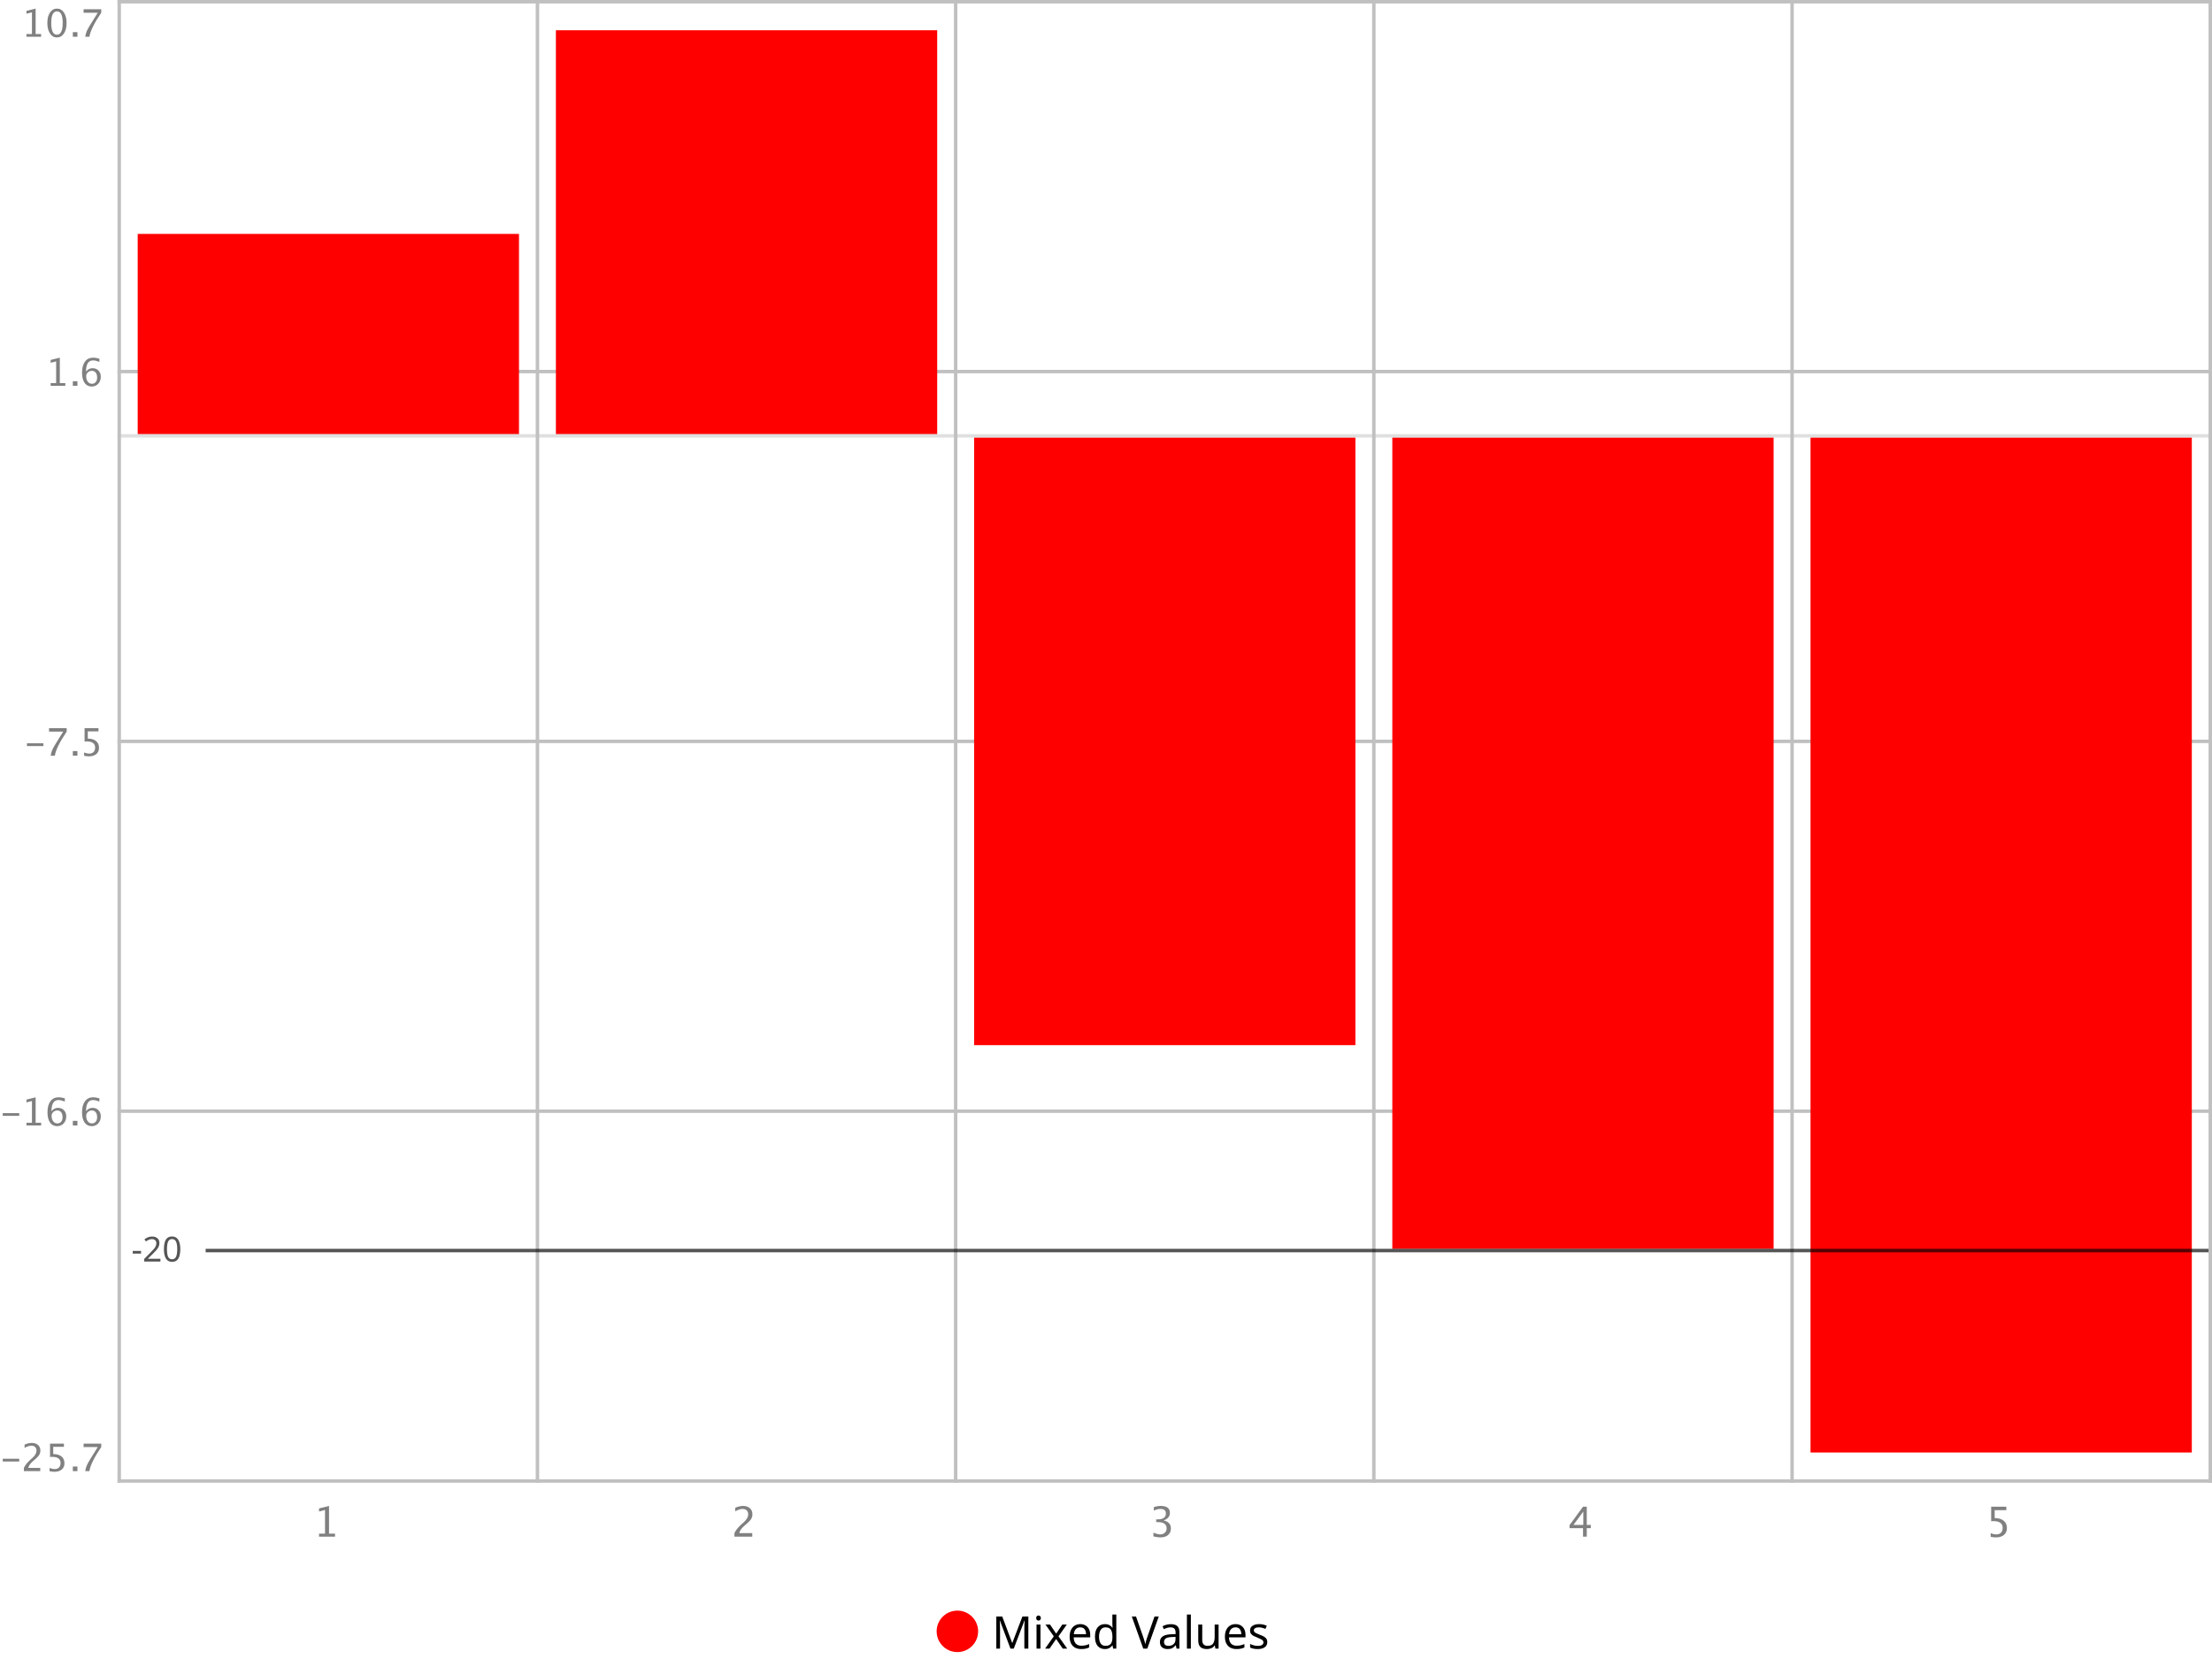
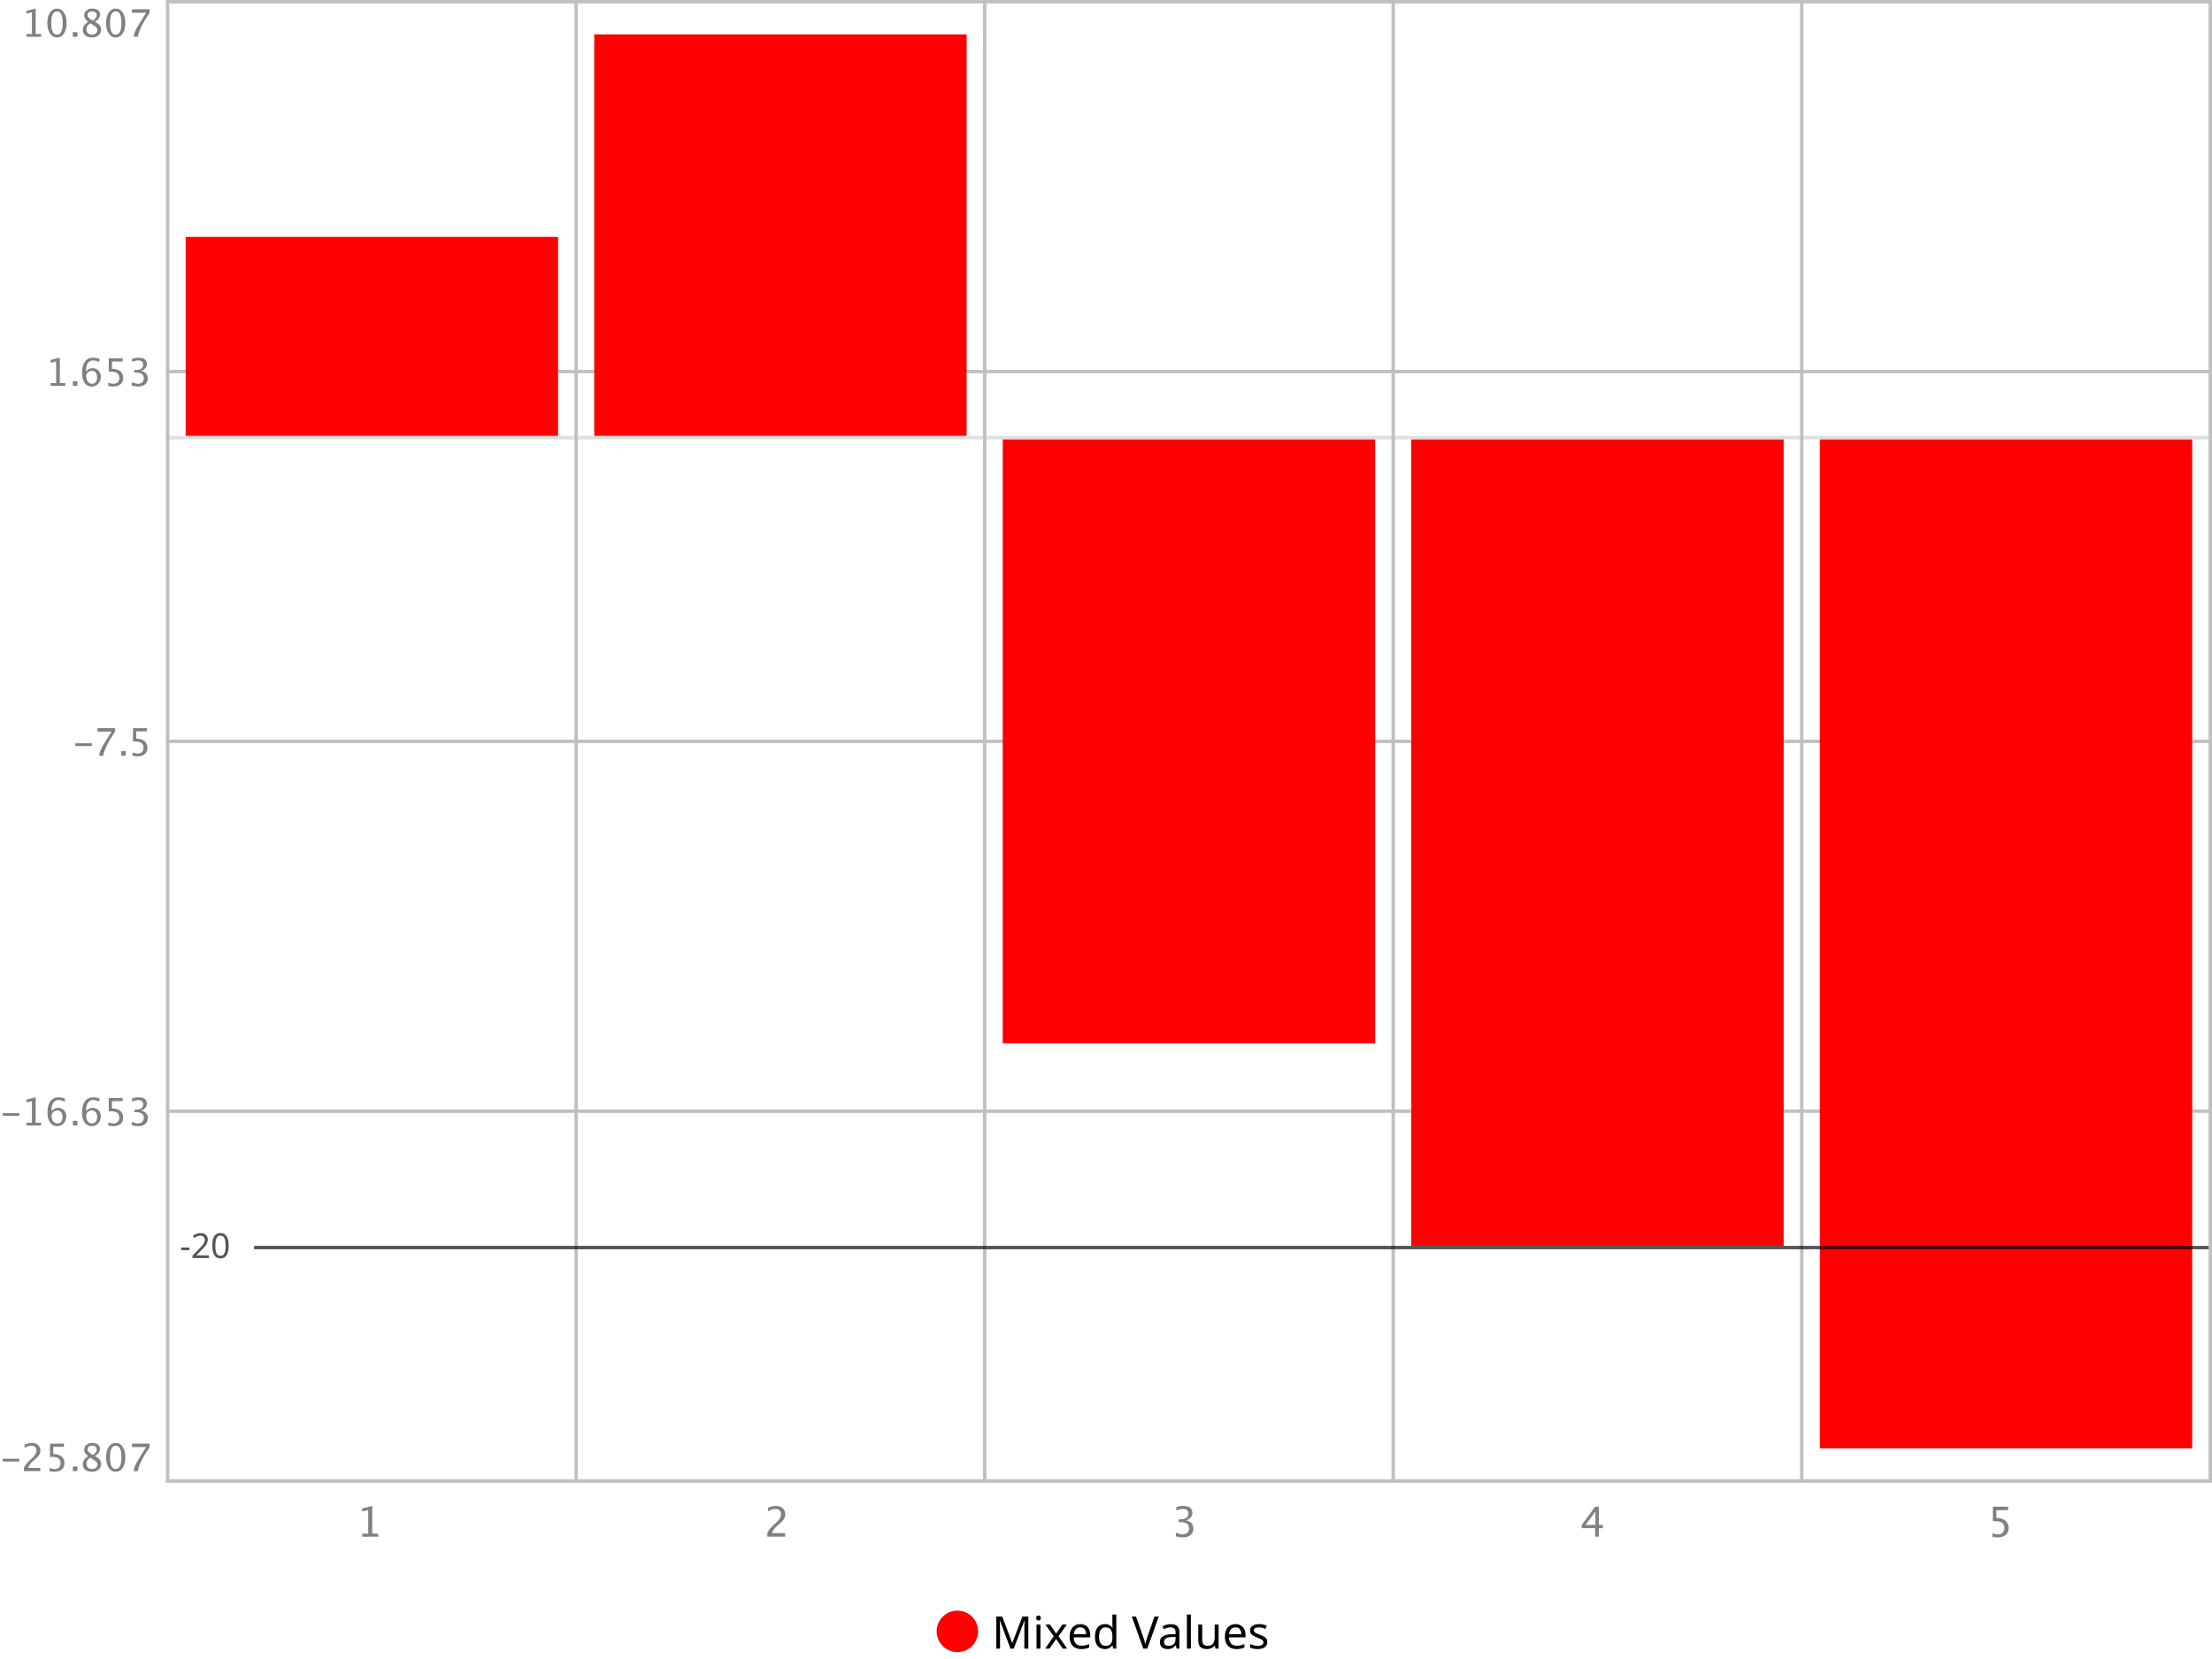
<svg xmlns="http://www.w3.org/2000/svg" color-interpolation="auto" color-rendering="auto" fill="black" fill-opacity="1" font-family="'Dialog'" font-size="12px" font-style="normal" font-weight="normal" height="480" image-rendering="auto" shape-rendering="auto" stroke="black" stroke-dasharray="none" stroke-dashoffset="0" stroke-linecap="square" stroke-linejoin="miter" stroke-miterlimit="10" stroke-opacity="1" stroke-width="1" text-rendering="auto" width="640">
  <defs id="genericDefs" />
  <g>
    <defs id="defs1">
      <clipPath clipPathUnits="userSpaceOnUse" id="clipPath1">
-         <path d="M0 0 L121 0 L121 15 L0 15 L0 0 Z" />
+         <path d="M0 0 L118 0 L118 15 L0 15 L0 0 Z" />
      </clipPath>
      <clipPath clipPathUnits="userSpaceOnUse" id="clipPath2">
-         <path d="M0 0 L30 0 L30 13 L0 13 L0 0 Z" />
+         <path d="M0 0 L44 0 L44 13 L0 13 L0 0 Z" />
      </clipPath>
      <clipPath clipPathUnits="userSpaceOnUse" id="clipPath3">
-         <path d="M35 1 L639 1 L639 428 L35 428 L35 1 Z" />
+         <path d="M49 1 L639 1 L639 428 L49 428 L49 1 Z" />
      </clipPath>
      <clipPath clipPathUnits="userSpaceOnUse" id="clipPath4">
-         <path d="M-3 -354 L601 -354 L601 73 L-3 73 L-3 -354 Z" />
+         <path d="M-3 -353 L587 -353 L587 74 L-3 74 L-3 -353 Z" />
      </clipPath>
      <clipPath clipPathUnits="userSpaceOnUse" id="clipPath5">
        <path d="M0 0 L99 0 L99 16 L0 16 L0 0 Z" />
      </clipPath>
      <clipPath clipPathUnits="userSpaceOnUse" id="clipPath6">
        <path d="M0 0 L0 16 L99 16 L99 0 Z" />
      </clipPath>
    </defs>
    <g color-interpolation="linearRGB" color-rendering="optimizeQuality" fill="silver" image-rendering="optimizeQuality" stroke="silver" stroke-linecap="butt" stroke-linejoin="bevel">
-       <line fill="none" x1="34" x2="640" y1="0.5" y2="0.5" />
-       <line fill="none" x1="34" x2="640" y1="107.5" y2="107.5" />
-       <line fill="none" x1="34" x2="640" y1="214.5" y2="214.5" />
-       <line fill="none" x1="34" x2="640" y1="321.5" y2="321.5" />
-       <line fill="none" x1="34" x2="640" y1="428.5" y2="428.5" />
-       <line fill="none" x1="34.5" x2="34.5" y1="0" y2="429" />
-       <line fill="none" x1="155.5" x2="155.5" y1="0" y2="429" />
-       <line fill="none" x1="276.5" x2="276.5" y1="0" y2="429" />
-       <line fill="none" x1="397.5" x2="397.5" y1="0" y2="429" />
-       <line fill="none" x1="518.5" x2="518.5" y1="0" y2="429" />
+       <line fill="none" x1="48" x2="640" y1="0.5" y2="0.5" />
+       <line fill="none" x1="48" x2="640" y1="107.5" y2="107.5" />
+       <line fill="none" x1="48" x2="640" y1="214.5" y2="214.5" />
+       <line fill="none" x1="48" x2="640" y1="321.5" y2="321.5" />
+       <line fill="none" x1="48" x2="640" y1="428.5" y2="428.5" />
+       <line fill="none" x1="48.5" x2="48.5" y1="0" y2="429" />
+       <line fill="none" x1="166.7" x2="166.7" y1="0" y2="429" />
+       <line fill="none" x1="284.9" x2="284.9" y1="0" y2="429" />
+       <line fill="none" x1="403.1" x2="403.1" y1="0" y2="429" />
+       <line fill="none" x1="521.3" x2="521.3" y1="0" y2="429" />
      <line fill="none" x1="639.5" x2="639.5" y1="0" y2="429" />
    </g>
-     <g color-interpolation="linearRGB" color-rendering="optimizeQuality" fill="gray" font-family="'Lucida Grande'" image-rendering="optimizeQuality" stroke="gray" stroke-linecap="butt" stroke-linejoin="bevel" transform="translate(34,433)">
-       <path clip-path="url(#clipPath1)" d="M58.305 11.602 L58.305 10.734 L60.039 10.734 L60.039 3.891 L58.305 4.324 L58.305 3.434 L61.199 2.713 L61.199 10.734 L62.934 10.734 L62.934 11.602 Z" stroke="none" />
+     <g color-interpolation="linearRGB" color-rendering="optimizeQuality" fill="gray" font-family="'Lucida Grande'" image-rendering="optimizeQuality" stroke="gray" stroke-linecap="butt" stroke-linejoin="bevel" transform="translate(48,433)">
+       <path clip-path="url(#clipPath1)" d="M56.805 11.602 L56.805 10.734 L58.539 10.734 L58.539 3.891 L56.805 4.324 L56.805 3.434 L59.699 2.713 L59.699 10.734 L61.434 10.734 L61.434 11.602 Z" stroke="none" />
    </g>
-     <g color-interpolation="linearRGB" color-rendering="optimizeQuality" fill="gray" font-family="'Lucida Grande'" image-rendering="optimizeQuality" stroke="gray" stroke-linecap="butt" stroke-linejoin="bevel" transform="translate(155,433)">
-       <path clip-path="url(#clipPath1)" d="M57.496 11.602 L57.496 10.588 Q58 9.41 59.535 8.021 L60.197 7.43 Q61.475 6.275 61.475 5.139 Q61.475 4.412 61.038 3.996 Q60.602 3.58 59.84 3.58 Q58.938 3.58 57.713 4.277 L57.713 3.258 Q58.867 2.713 60.004 2.713 Q61.223 2.713 61.961 3.369 Q62.699 4.025 62.699 5.109 Q62.699 5.889 62.327 6.492 Q61.955 7.096 60.941 7.957 L60.496 8.338 Q59.107 9.516 58.891 10.588 L62.658 10.588 L62.658 11.602 Z" stroke="none" />
+     <g color-interpolation="linearRGB" color-rendering="optimizeQuality" fill="gray" font-family="'Lucida Grande'" image-rendering="optimizeQuality" stroke="gray" stroke-linecap="butt" stroke-linejoin="bevel" transform="translate(166,433)">
+       <path clip-path="url(#clipPath1)" d="M55.996 11.602 L55.996 10.588 Q56.5 9.41 58.035 8.021 L58.697 7.43 Q59.975 6.275 59.975 5.139 Q59.975 4.412 59.538 3.996 Q59.102 3.58 58.34 3.58 Q57.438 3.58 56.213 4.277 L56.213 3.258 Q57.367 2.713 58.504 2.713 Q59.723 2.713 60.461 3.369 Q61.199 4.025 61.199 5.109 Q61.199 5.889 60.827 6.492 Q60.455 7.096 59.441 7.957 L58.996 8.338 Q57.607 9.516 57.391 10.588 L61.158 10.588 L61.158 11.602 Z" stroke="none" />
    </g>
-     <g color-interpolation="linearRGB" color-rendering="optimizeQuality" fill="gray" font-family="'Lucida Grande'" image-rendering="optimizeQuality" stroke="gray" stroke-linecap="butt" stroke-linejoin="bevel" transform="translate(276,433)">
-       <path clip-path="url(#clipPath1)" d="M57.719 11.537 L57.719 10.459 Q58.961 10.951 59.676 10.951 Q60.502 10.951 61.02 10.468 Q61.539 9.984 61.539 9.217 Q61.539 7.389 58.978 7.389 L58.522 7.389 L58.522 6.609 L58.926 6.604 Q61.328 6.604 61.328 4.91 Q61.328 3.58 59.746 3.58 Q58.879 3.58 57.836 4.066 L57.836 3.059 Q58.861 2.713 59.828 2.713 Q62.488 2.713 62.488 4.723 Q62.488 6.252 60.678 6.902 Q62.775 7.389 62.775 9.199 Q62.775 10.424 61.967 11.121 Q61.158 11.818 59.746 11.818 Q58.943 11.818 57.719 11.537 Z" stroke="none" />
+     <g color-interpolation="linearRGB" color-rendering="optimizeQuality" fill="gray" font-family="'Lucida Grande'" image-rendering="optimizeQuality" stroke="gray" stroke-linecap="butt" stroke-linejoin="bevel" transform="translate(284,433)">
+       <path clip-path="url(#clipPath1)" d="M56.219 11.537 L56.219 10.459 Q57.461 10.951 58.176 10.951 Q59.002 10.951 59.52 10.468 Q60.039 9.984 60.039 9.217 Q60.039 7.389 57.478 7.389 L57.022 7.389 L57.022 6.609 L57.426 6.604 Q59.828 6.604 59.828 4.91 Q59.828 3.58 58.246 3.58 Q57.379 3.58 56.336 4.066 L56.336 3.059 Q57.361 2.713 58.328 2.713 Q60.988 2.713 60.988 4.723 Q60.988 6.252 59.178 6.902 Q61.275 7.389 61.275 9.199 Q61.275 10.424 60.467 11.121 Q59.658 11.818 58.246 11.818 Q57.443 11.818 56.219 11.537 Z" stroke="none" />
    </g>
-     <g color-interpolation="linearRGB" color-rendering="optimizeQuality" fill="gray" font-family="'Lucida Grande'" image-rendering="optimizeQuality" stroke="gray" stroke-linecap="butt" stroke-linejoin="bevel" transform="translate(397,433)">
-       <path clip-path="url(#clipPath1)" d="M61.018 11.602 L61.018 9.146 L57.115 9.146 L57.115 8.273 L61.018 2.93 L62.102 2.93 L62.102 8.203 L63.262 8.203 L63.262 9.146 L62.102 9.146 L62.102 11.602 ZM58.246 8.203 L61.094 8.203 L61.094 4.348 Z" stroke="none" />
+     <g color-interpolation="linearRGB" color-rendering="optimizeQuality" fill="gray" font-family="'Lucida Grande'" image-rendering="optimizeQuality" stroke="gray" stroke-linecap="butt" stroke-linejoin="bevel" transform="translate(402,433)">
+       <path clip-path="url(#clipPath1)" d="M59.518 11.602 L59.518 9.146 L55.615 9.146 L55.615 8.273 L59.518 2.93 L60.602 2.93 L60.602 8.203 L61.762 8.203 L61.762 9.146 L60.602 9.146 L60.602 11.602 ZM56.746 8.203 L59.594 8.203 L59.594 4.348 Z" stroke="none" />
    </g>
-     <g color-interpolation="linearRGB" color-rendering="optimizeQuality" fill="gray" font-family="'Lucida Grande'" image-rendering="optimizeQuality" stroke="gray" stroke-linecap="butt" stroke-linejoin="bevel" transform="translate(518,433)">
-       <path clip-path="url(#clipPath1)" d="M57.959 11.637 L57.959 10.605 Q58.82 10.951 59.6 10.951 Q60.455 10.951 60.944 10.447 Q61.434 9.943 61.434 9.059 Q61.434 7.107 58.744 7.107 Q58.44 7.107 58.105 7.148 L58.105 2.93 L62.494 2.93 L62.494 3.938 L59.119 3.938 L59.119 6.223 Q60.789 6.223 61.727 6.99 Q62.664 7.758 62.664 9.117 Q62.664 10.383 61.812 11.101 Q60.959 11.818 59.447 11.818 Q58.791 11.818 57.959 11.637 Z" stroke="none" />
+     <g color-interpolation="linearRGB" color-rendering="optimizeQuality" fill="gray" font-family="'Lucida Grande'" image-rendering="optimizeQuality" stroke="gray" stroke-linecap="butt" stroke-linejoin="bevel" transform="translate(520,433)">
+       <path clip-path="url(#clipPath1)" d="M56.459 11.637 L56.459 10.605 Q57.32 10.951 58.1 10.951 Q58.955 10.951 59.444 10.447 Q59.934 9.943 59.934 9.059 Q59.934 7.107 57.244 7.107 Q56.94 7.107 56.605 7.148 L56.605 2.93 L60.994 2.93 L60.994 3.938 L57.619 3.938 L57.619 6.223 Q59.289 6.223 60.227 6.99 Q61.164 7.758 61.164 9.117 Q61.164 10.383 60.312 11.101 Q59.459 11.818 57.947 11.818 Q57.291 11.818 56.459 11.637 Z" stroke="none" />
    </g>
    <g color-interpolation="linearRGB" color-rendering="optimizeQuality" fill="gray" font-family="'Lucida Grande'" font-size="11px" image-rendering="optimizeQuality" stroke="gray" stroke-linecap="butt" stroke-linejoin="bevel" transform="translate(0,415)">
-       <path clip-path="url(#clipPath2)" d="M0.795 7.853 L0.795 7.058 L5.564 7.058 L5.564 7.853 ZM6.913 10.635 L6.913 9.706 Q7.375 8.626 8.782 7.353 L9.389 6.811 Q10.56 5.752 10.56 4.71 Q10.56 4.044 10.16 3.663 Q9.76 3.282 9.062 3.282 Q8.234 3.282 7.112 3.921 L7.112 2.986 Q8.17 2.487 9.212 2.487 Q10.329 2.487 11.006 3.088 Q11.683 3.69 11.683 4.684 Q11.683 5.398 11.342 5.951 Q11.001 6.504 10.071 7.294 L9.663 7.643 Q8.39 8.723 8.191 9.706 L11.645 9.706 L11.645 10.635 ZM14.337 10.667 L14.337 9.722 Q15.127 10.039 15.841 10.039 Q16.625 10.039 17.074 9.577 Q17.523 9.115 17.523 8.304 Q17.523 6.515 15.057 6.515 Q14.778 6.515 14.472 6.553 L14.472 2.686 L18.495 2.686 L18.495 3.609 L15.401 3.609 L15.401 5.704 Q16.932 5.704 17.791 6.408 Q18.65 7.111 18.65 8.357 Q18.65 9.518 17.869 10.175 Q17.087 10.834 15.702 10.834 Q15.1 10.834 14.337 10.667 ZM21.074 10.635 L21.074 9.308 L22.401 9.308 L22.401 10.635 ZM24.654 10.635 Q24.81 9.706 25.097 9.029 Q25.385 8.352 26.115 7.17 L28.285 3.679 L24.192 3.679 L24.192 2.686 L29.295 2.686 L29.295 3.679 Q26.239 8.185 25.873 10.635 Z" stroke="none" />
+       <path clip-path="url(#clipPath2)" d="M0.795 7.853 L0.795 7.058 L5.564 7.058 L5.564 7.853 ZM6.913 10.635 L6.913 9.706 Q7.375 8.626 8.782 7.353 L9.389 6.811 Q10.56 5.752 10.56 4.71 Q10.56 4.044 10.16 3.663 Q9.76 3.282 9.062 3.282 Q8.234 3.282 7.112 3.921 L7.112 2.986 Q8.17 2.487 9.212 2.487 Q10.329 2.487 11.006 3.088 Q11.683 3.69 11.683 4.684 Q11.683 5.398 11.342 5.951 Q11.001 6.504 10.071 7.294 L9.663 7.643 Q8.39 8.723 8.191 9.706 L11.645 9.706 L11.645 10.635 ZM14.337 10.667 L14.337 9.722 Q15.127 10.039 15.841 10.039 Q16.625 10.039 17.074 9.577 Q17.523 9.115 17.523 8.304 Q17.523 6.515 15.057 6.515 Q14.778 6.515 14.472 6.553 L14.472 2.686 L18.495 2.686 L18.495 3.609 L15.401 3.609 L15.401 5.704 Q16.932 5.704 17.791 6.408 Q18.65 7.111 18.65 8.357 Q18.65 9.518 17.869 10.175 Q17.087 10.834 15.702 10.834 Q15.1 10.834 14.337 10.667 ZM21.074 10.635 L21.074 9.308 L22.401 9.308 L22.401 10.635 ZM25.53 6.306 Q24.364 5.495 24.364 4.512 Q24.364 3.609 25.025 3.045 Q25.686 2.481 26.749 2.481 Q27.732 2.481 28.342 2.959 Q28.951 3.438 28.951 4.2 Q28.951 5.355 27.469 6.306 Q29.268 7.186 29.268 8.578 Q29.268 9.577 28.513 10.205 Q27.759 10.834 26.566 10.834 Q25.395 10.834 24.673 10.24 Q23.951 9.646 23.951 8.68 Q23.951 7.251 25.53 6.306 ZM26.878 5.973 Q27.99 5.242 27.99 4.345 Q27.99 3.867 27.619 3.575 Q27.248 3.282 26.642 3.282 Q26.056 3.282 25.691 3.569 Q25.326 3.856 25.326 4.313 Q25.326 4.759 25.656 5.111 Q25.986 5.462 26.878 5.973 ZM26.105 6.735 Q25.465 7.229 25.237 7.597 Q25.009 7.965 25.009 8.513 Q25.009 9.195 25.449 9.617 Q25.89 10.039 26.609 10.039 Q27.302 10.039 27.74 9.679 Q28.178 9.319 28.178 8.744 Q28.178 8.282 27.907 7.963 Q27.635 7.643 26.856 7.181 ZM33.448 10.834 Q32.218 10.834 31.458 9.676 Q30.698 8.519 30.698 6.655 Q30.698 4.775 31.464 3.631 Q32.229 2.487 33.48 2.487 Q34.732 2.487 35.497 3.631 Q36.263 4.775 36.263 6.639 Q36.263 8.551 35.497 9.692 Q34.732 10.834 33.448 10.834 ZM33.459 10.039 Q35.14 10.039 35.14 6.623 Q35.14 3.282 33.48 3.282 Q31.826 3.282 31.826 6.655 Q31.826 10.039 33.459 10.039 ZM38.654 10.635 Q38.81 9.706 39.097 9.029 Q39.385 8.352 40.115 7.17 L42.285 3.679 L38.192 3.679 L38.192 2.686 L43.295 2.686 L43.295 3.679 Q40.239 8.185 39.873 10.635 Z" stroke="none" />
    </g>
    <g color-interpolation="linearRGB" color-rendering="optimizeQuality" fill="gray" font-family="'Lucida Grande'" font-size="11px" image-rendering="optimizeQuality" stroke="gray" stroke-linecap="butt" stroke-linejoin="bevel" transform="translate(0,315)">
-       <path clip-path="url(#clipPath2)" d="M0.795 7.853 L0.795 7.058 L5.564 7.058 L5.564 7.853 ZM7.654 10.635 L7.654 9.84 L9.244 9.84 L9.244 3.566 L7.654 3.964 L7.654 3.147 L10.308 2.487 L10.308 9.84 L11.898 9.84 L11.898 10.635 ZM14.891 6.515 Q15.648 5.532 16.797 5.532 Q17.839 5.532 18.503 6.222 Q19.166 6.913 19.166 7.992 Q19.166 9.233 18.422 10.033 Q17.678 10.834 16.534 10.834 Q15.218 10.834 14.477 9.775 Q13.736 8.717 13.736 6.837 Q13.736 4.769 14.587 3.626 Q15.438 2.481 16.985 2.481 Q17.694 2.481 18.758 2.782 L18.758 3.706 Q17.635 3.276 16.921 3.276 Q14.891 3.276 14.891 6.515 ZM18.102 8.229 Q18.102 7.326 17.697 6.811 Q17.291 6.295 16.572 6.295 Q15.9 6.295 15.417 6.746 Q14.934 7.197 14.934 7.831 Q14.934 8.83 15.393 9.434 Q15.852 10.039 16.609 10.039 Q17.291 10.039 17.697 9.547 Q18.102 9.056 18.102 8.229 ZM21.074 10.635 L21.074 9.308 L22.401 9.308 L22.401 10.635 ZM24.891 6.515 Q25.648 5.532 26.797 5.532 Q27.839 5.532 28.503 6.222 Q29.166 6.913 29.166 7.992 Q29.166 9.233 28.422 10.033 Q27.678 10.834 26.534 10.834 Q25.218 10.834 24.477 9.775 Q23.736 8.717 23.736 6.837 Q23.736 4.769 24.587 3.626 Q25.439 2.481 26.985 2.481 Q27.694 2.481 28.758 2.782 L28.758 3.706 Q27.635 3.276 26.921 3.276 Q24.891 3.276 24.891 6.515 ZM28.102 8.229 Q28.102 7.326 27.697 6.811 Q27.291 6.295 26.572 6.295 Q25.9 6.295 25.417 6.746 Q24.934 7.197 24.934 7.831 Q24.934 8.83 25.393 9.434 Q25.852 10.039 26.609 10.039 Q27.291 10.039 27.697 9.547 Q28.102 9.056 28.102 8.229 Z" stroke="none" />
+       <path clip-path="url(#clipPath2)" d="M0.795 7.853 L0.795 7.058 L5.564 7.058 L5.564 7.853 ZM7.654 10.635 L7.654 9.84 L9.244 9.84 L9.244 3.566 L7.654 3.964 L7.654 3.147 L10.308 2.487 L10.308 9.84 L11.898 9.84 L11.898 10.635 ZM14.891 6.515 Q15.648 5.532 16.797 5.532 Q17.839 5.532 18.503 6.222 Q19.166 6.913 19.166 7.992 Q19.166 9.233 18.422 10.033 Q17.678 10.834 16.534 10.834 Q15.218 10.834 14.477 9.775 Q13.736 8.717 13.736 6.837 Q13.736 4.769 14.587 3.626 Q15.438 2.481 16.985 2.481 Q17.694 2.481 18.758 2.782 L18.758 3.706 Q17.635 3.276 16.921 3.276 Q14.891 3.276 14.891 6.515 ZM18.102 8.229 Q18.102 7.326 17.697 6.811 Q17.291 6.295 16.572 6.295 Q15.9 6.295 15.417 6.746 Q14.934 7.197 14.934 7.831 Q14.934 8.83 15.393 9.434 Q15.852 10.039 16.609 10.039 Q17.291 10.039 17.697 9.547 Q18.102 9.056 18.102 8.229 ZM21.074 10.635 L21.074 9.308 L22.401 9.308 L22.401 10.635 ZM24.891 6.515 Q25.648 5.532 26.797 5.532 Q27.839 5.532 28.503 6.222 Q29.166 6.913 29.166 7.992 Q29.166 9.233 28.422 10.033 Q27.678 10.834 26.534 10.834 Q25.218 10.834 24.477 9.775 Q23.736 8.717 23.736 6.837 Q23.736 4.769 24.587 3.626 Q25.439 2.481 26.985 2.481 Q27.694 2.481 28.758 2.782 L28.758 3.706 Q27.635 3.276 26.921 3.276 Q24.891 3.276 24.891 6.515 ZM28.102 8.229 Q28.102 7.326 27.697 6.811 Q27.291 6.295 26.572 6.295 Q25.9 6.295 25.417 6.746 Q24.934 7.197 24.934 7.831 Q24.934 8.83 25.393 9.434 Q25.852 10.039 26.609 10.039 Q27.291 10.039 27.697 9.547 Q28.102 9.056 28.102 8.229 ZM31.337 10.667 L31.337 9.722 Q32.127 10.039 32.841 10.039 Q33.626 10.039 34.074 9.577 Q34.523 9.115 34.523 8.304 Q34.523 6.515 32.057 6.515 Q31.778 6.515 31.472 6.553 L31.472 2.686 L35.495 2.686 L35.495 3.609 L32.401 3.609 L32.401 5.704 Q33.932 5.704 34.791 6.408 Q35.65 7.111 35.65 8.357 Q35.65 9.518 34.869 10.175 Q34.087 10.834 32.702 10.834 Q32.1 10.834 31.337 10.667 ZM38.117 10.576 L38.117 9.587 Q39.256 10.039 39.911 10.039 Q40.669 10.039 41.144 9.595 Q41.619 9.152 41.619 8.449 Q41.619 6.773 39.272 6.773 L38.853 6.773 L38.853 6.059 L39.224 6.053 Q41.426 6.053 41.426 4.501 Q41.426 3.282 39.976 3.282 Q39.181 3.282 38.225 3.728 L38.225 2.804 Q39.165 2.487 40.051 2.487 Q42.489 2.487 42.489 4.329 Q42.489 5.731 40.83 6.327 Q42.752 6.773 42.752 8.433 Q42.752 9.555 42.011 10.194 Q41.27 10.834 39.976 10.834 Q39.24 10.834 38.117 10.576 Z" stroke="none" />
    </g>
    <g color-interpolation="linearRGB" color-rendering="optimizeQuality" fill="gray" font-family="'Lucida Grande'" font-size="11px" image-rendering="optimizeQuality" stroke="gray" stroke-linecap="butt" stroke-linejoin="bevel" transform="translate(0,208)">
-       <path clip-path="url(#clipPath2)" d="M7.795 7.853 L7.795 7.058 L12.565 7.058 L12.565 7.853 ZM14.654 10.635 Q14.81 9.706 15.097 9.029 Q15.385 8.352 16.115 7.17 L18.285 3.679 L14.192 3.679 L14.192 2.686 L19.295 2.686 L19.295 3.679 Q16.239 8.185 15.873 10.635 ZM21.074 10.635 L21.074 9.308 L22.401 9.308 L22.401 10.635 ZM24.337 10.667 L24.337 9.722 Q25.127 10.039 25.841 10.039 Q26.625 10.039 27.074 9.577 Q27.523 9.115 27.523 8.304 Q27.523 6.515 25.057 6.515 Q24.778 6.515 24.472 6.553 L24.472 2.686 L28.495 2.686 L28.495 3.609 L25.401 3.609 L25.401 5.704 Q26.932 5.704 27.791 6.408 Q28.65 7.111 28.65 8.357 Q28.65 9.518 27.869 10.175 Q27.087 10.834 25.702 10.834 Q25.1 10.834 24.337 10.667 Z" stroke="none" />
+       <path clip-path="url(#clipPath2)" d="M21.795 7.853 L21.795 7.058 L26.564 7.058 L26.564 7.853 ZM28.654 10.635 Q28.81 9.706 29.097 9.029 Q29.385 8.352 30.115 7.17 L32.285 3.679 L28.192 3.679 L28.192 2.686 L33.295 2.686 L33.295 3.679 Q30.239 8.185 29.873 10.635 ZM35.074 10.635 L35.074 9.308 L36.401 9.308 L36.401 10.635 ZM38.337 10.667 L38.337 9.722 Q39.127 10.039 39.841 10.039 Q40.626 10.039 41.074 9.577 Q41.523 9.115 41.523 8.304 Q41.523 6.515 39.057 6.515 Q38.778 6.515 38.472 6.553 L38.472 2.686 L42.495 2.686 L42.495 3.609 L39.401 3.609 L39.401 5.704 Q40.932 5.704 41.791 6.408 Q42.65 7.111 42.65 8.357 Q42.65 9.518 41.869 10.175 Q41.087 10.834 39.702 10.834 Q39.1 10.834 38.337 10.667 Z" stroke="none" />
    </g>
    <g color-interpolation="linearRGB" color-rendering="optimizeQuality" fill="gray" font-family="'Lucida Grande'" font-size="11px" image-rendering="optimizeQuality" stroke="gray" stroke-linecap="butt" stroke-linejoin="bevel" transform="translate(0,101)">
-       <path clip-path="url(#clipPath2)" d="M14.654 10.635 L14.654 9.84 L16.244 9.84 L16.244 3.566 L14.654 3.964 L14.654 3.147 L17.308 2.487 L17.308 9.84 L18.898 9.84 L18.898 10.635 ZM21.074 10.635 L21.074 9.308 L22.401 9.308 L22.401 10.635 ZM24.891 6.515 Q25.648 5.532 26.797 5.532 Q27.839 5.532 28.503 6.222 Q29.166 6.913 29.166 7.992 Q29.166 9.233 28.422 10.033 Q27.678 10.834 26.534 10.834 Q25.218 10.834 24.477 9.775 Q23.736 8.717 23.736 6.837 Q23.736 4.769 24.587 3.626 Q25.439 2.481 26.985 2.481 Q27.694 2.481 28.758 2.782 L28.758 3.706 Q27.635 3.276 26.921 3.276 Q24.891 3.276 24.891 6.515 ZM28.102 8.229 Q28.102 7.326 27.697 6.811 Q27.291 6.295 26.572 6.295 Q25.9 6.295 25.417 6.746 Q24.934 7.197 24.934 7.831 Q24.934 8.83 25.393 9.434 Q25.852 10.039 26.609 10.039 Q27.291 10.039 27.697 9.547 Q28.102 9.056 28.102 8.229 Z" stroke="none" />
+       <path clip-path="url(#clipPath2)" d="M14.654 10.635 L14.654 9.84 L16.244 9.84 L16.244 3.566 L14.654 3.964 L14.654 3.147 L17.308 2.487 L17.308 9.84 L18.898 9.84 L18.898 10.635 ZM21.074 10.635 L21.074 9.308 L22.401 9.308 L22.401 10.635 ZM24.891 6.515 Q25.648 5.532 26.797 5.532 Q27.839 5.532 28.503 6.222 Q29.166 6.913 29.166 7.992 Q29.166 9.233 28.422 10.033 Q27.678 10.834 26.534 10.834 Q25.218 10.834 24.477 9.775 Q23.736 8.717 23.736 6.837 Q23.736 4.769 24.587 3.626 Q25.439 2.481 26.985 2.481 Q27.694 2.481 28.758 2.782 L28.758 3.706 Q27.635 3.276 26.921 3.276 Q24.891 3.276 24.891 6.515 ZM28.102 8.229 Q28.102 7.326 27.697 6.811 Q27.291 6.295 26.572 6.295 Q25.9 6.295 25.417 6.746 Q24.934 7.197 24.934 7.831 Q24.934 8.83 25.393 9.434 Q25.852 10.039 26.609 10.039 Q27.291 10.039 27.697 9.547 Q28.102 9.056 28.102 8.229 ZM31.337 10.667 L31.337 9.722 Q32.127 10.039 32.841 10.039 Q33.626 10.039 34.074 9.577 Q34.523 9.115 34.523 8.304 Q34.523 6.515 32.057 6.515 Q31.778 6.515 31.472 6.553 L31.472 2.686 L35.495 2.686 L35.495 3.609 L32.401 3.609 L32.401 5.704 Q33.932 5.704 34.791 6.408 Q35.65 7.111 35.65 8.357 Q35.65 9.518 34.869 10.175 Q34.087 10.834 32.702 10.834 Q32.1 10.834 31.337 10.667 ZM38.117 10.576 L38.117 9.587 Q39.256 10.039 39.911 10.039 Q40.669 10.039 41.144 9.595 Q41.619 9.152 41.619 8.449 Q41.619 6.773 39.272 6.773 L38.853 6.773 L38.853 6.059 L39.224 6.053 Q41.426 6.053 41.426 4.501 Q41.426 3.282 39.976 3.282 Q39.181 3.282 38.225 3.728 L38.225 2.804 Q39.165 2.487 40.051 2.487 Q42.489 2.487 42.489 4.329 Q42.489 5.731 40.83 6.327 Q42.752 6.773 42.752 8.433 Q42.752 9.555 42.011 10.194 Q41.27 10.834 39.976 10.834 Q39.24 10.834 38.117 10.576 Z" stroke="none" />
    </g>
    <g color-interpolation="linearRGB" color-rendering="optimizeQuality" fill="gray" font-family="'Lucida Grande'" font-size="11px" image-rendering="optimizeQuality" stroke="gray" stroke-linecap="butt" stroke-linejoin="bevel">
-       <path clip-path="url(#clipPath2)" d="M7.654 10.635 L7.654 9.84 L9.244 9.84 L9.244 3.566 L7.654 3.964 L7.654 3.147 L10.308 2.487 L10.308 9.84 L11.898 9.84 L11.898 10.635 ZM16.448 10.834 Q15.218 10.834 14.458 9.676 Q13.698 8.519 13.698 6.655 Q13.698 4.775 14.464 3.631 Q15.229 2.487 16.48 2.487 Q17.732 2.487 18.497 3.631 Q19.263 4.775 19.263 6.639 Q19.263 8.551 18.497 9.692 Q17.732 10.834 16.448 10.834 ZM16.459 10.039 Q18.14 10.039 18.14 6.623 Q18.14 3.282 16.48 3.282 Q14.826 3.282 14.826 6.655 Q14.826 10.039 16.459 10.039 ZM21.074 10.635 L21.074 9.308 L22.401 9.308 L22.401 10.635 ZM24.654 10.635 Q24.81 9.706 25.097 9.029 Q25.385 8.352 26.115 7.17 L28.285 3.679 L24.192 3.679 L24.192 2.686 L29.295 2.686 L29.295 3.679 Q26.239 8.185 25.873 10.635 Z" stroke="none" />
+       <path clip-path="url(#clipPath2)" d="M7.654 10.635 L7.654 9.84 L9.244 9.84 L9.244 3.566 L7.654 3.964 L7.654 3.147 L10.308 2.487 L10.308 9.84 L11.898 9.84 L11.898 10.635 ZM16.448 10.834 Q15.218 10.834 14.458 9.676 Q13.698 8.519 13.698 6.655 Q13.698 4.775 14.464 3.631 Q15.229 2.487 16.48 2.487 Q17.732 2.487 18.497 3.631 Q19.263 4.775 19.263 6.639 Q19.263 8.551 18.497 9.692 Q17.732 10.834 16.448 10.834 ZM16.459 10.039 Q18.14 10.039 18.14 6.623 Q18.14 3.282 16.48 3.282 Q14.826 3.282 14.826 6.655 Q14.826 10.039 16.459 10.039 ZM21.074 10.635 L21.074 9.308 L22.401 9.308 L22.401 10.635 ZM25.53 6.306 Q24.364 5.495 24.364 4.512 Q24.364 3.609 25.025 3.045 Q25.686 2.481 26.749 2.481 Q27.732 2.481 28.342 2.959 Q28.951 3.438 28.951 4.2 Q28.951 5.355 27.469 6.306 Q29.268 7.186 29.268 8.578 Q29.268 9.577 28.513 10.205 Q27.759 10.834 26.566 10.834 Q25.395 10.834 24.673 10.24 Q23.951 9.646 23.951 8.68 Q23.951 7.251 25.53 6.306 ZM26.878 5.973 Q27.99 5.242 27.99 4.345 Q27.99 3.867 27.619 3.575 Q27.248 3.282 26.642 3.282 Q26.056 3.282 25.691 3.569 Q25.326 3.856 25.326 4.313 Q25.326 4.759 25.656 5.111 Q25.986 5.462 26.878 5.973 ZM26.105 6.735 Q25.465 7.229 25.237 7.597 Q25.009 7.965 25.009 8.513 Q25.009 9.195 25.449 9.617 Q25.89 10.039 26.609 10.039 Q27.302 10.039 27.74 9.679 Q28.178 9.319 28.178 8.744 Q28.178 8.282 27.907 7.963 Q27.635 7.643 26.856 7.181 ZM33.448 10.834 Q32.218 10.834 31.458 9.676 Q30.698 8.519 30.698 6.655 Q30.698 4.775 31.464 3.631 Q32.229 2.487 33.48 2.487 Q34.732 2.487 35.497 3.631 Q36.263 4.775 36.263 6.639 Q36.263 8.551 35.497 9.692 Q34.732 10.834 33.448 10.834 ZM33.459 10.039 Q35.14 10.039 35.14 6.623 Q35.14 3.282 33.48 3.282 Q31.826 3.282 31.826 6.655 Q31.826 10.039 33.459 10.039 ZM38.654 10.635 Q38.81 9.706 39.097 9.029 Q39.385 8.352 40.115 7.17 L42.285 3.679 L38.192 3.679 L38.192 2.686 L43.295 2.686 L43.295 3.679 Q40.239 8.185 39.873 10.635 Z" stroke="none" />
    </g>
    <g color-interpolation="linearRGB" color-rendering="optimizeQuality" fill="red" image-rendering="optimizeQuality" stroke="red" stroke-width="1.25">
-       <rect height="57.929" stroke="none" width="110.32" x="39.84" y="67.679" />
-       <rect height="116.857" stroke="none" width="110.32" x="160.84" y="8.75" />
-       <rect height="175.786" stroke="none" width="110.32" x="281.84" y="126.607" />
-       <rect height="234.714" stroke="none" width="110.32" x="402.84" y="126.607" />
-       <rect height="293.643" stroke="none" width="110.32" x="523.84" y="126.607" />
+       <rect height="57.585" stroke="none" width="107.744" x="53.728" y="68.538" />
+       <rect height="116.17" stroke="none" width="107.744" x="171.928" y="9.953" />
+       <rect height="174.755" stroke="none" width="107.744" x="290.128" y="127.123" />
+       <rect height="233.34" stroke="none" width="107.744" x="408.328" y="127.123" />
+       <rect height="291.925" stroke="none" width="107.744" x="526.528" y="127.123" />
    </g>
    <g color-interpolation="linearRGB" color-rendering="optimizeQuality" fill="rgb(192,192,192)" fill-opacity="0.502" image-rendering="optimizeQuality" stroke="rgb(192,192,192)" stroke-linecap="butt" stroke-linejoin="bevel" stroke-opacity="0.502">
-       <line fill="none" x1="34" x2="640" y1="126.107" y2="126.107" />
+       <line fill="none" x1="48" x2="640" y1="126.623" y2="126.623" />
    </g>
-     <g color-interpolation="linearRGB" color-rendering="optimizeQuality" fill="rgb(0,0,0)" fill-opacity="0.667" font-family="'Lucida Grande'" font-size="10px" image-rendering="optimizeQuality" stroke="rgb(0,0,0)" stroke-opacity="0.667" text-rendering="optimizeLegibility" transform="translate(38,355)">
+     <g color-interpolation="linearRGB" color-rendering="optimizeQuality" fill="rgb(0,0,0)" fill-opacity="0.667" font-family="'Lucida Grande'" font-size="10px" image-rendering="optimizeQuality" stroke="rgb(0,0,0)" stroke-opacity="0.667" text-rendering="optimizeLegibility" transform="translate(52,354)">
      <text clip-path="url(#clipPath4)" stroke="none" x="0" xml:space="preserve" y="10">-20</text>
    </g>
    <g color-interpolation="linearRGB" color-rendering="optimizeQuality" fill="rgb(0,0,0)" fill-opacity="0.667" image-rendering="optimizeQuality" stroke="rgb(0,0,0)" stroke-opacity="0.667">
-       <line clip-path="url(#clipPath3)" fill="none" x1="60" x2="640" y1="361.821" y2="361.821" />
+       <line clip-path="url(#clipPath3)" fill="none" x1="74" x2="640" y1="360.962" y2="360.962" />
    </g>
    <g color-interpolation="linearRGB" color-rendering="optimizeQuality" fill="red" font-family="'Lucida Grande'" font-size="13px" image-rendering="optimizeQuality" stroke="red" stroke-linecap="butt" stroke-linejoin="bevel" transform="translate(271,464)">
      <circle clip-path="url(#clipPath6)" cx="6" cy="8" r="6" stroke="none" />
      <text clip-path="url(#clipPath6)" fill="black" stroke="none" text-rendering="optimizeLegibility" x="16" xml:space="preserve" y="13">Mixed Values</text>
    </g>
  </g>
</svg>
